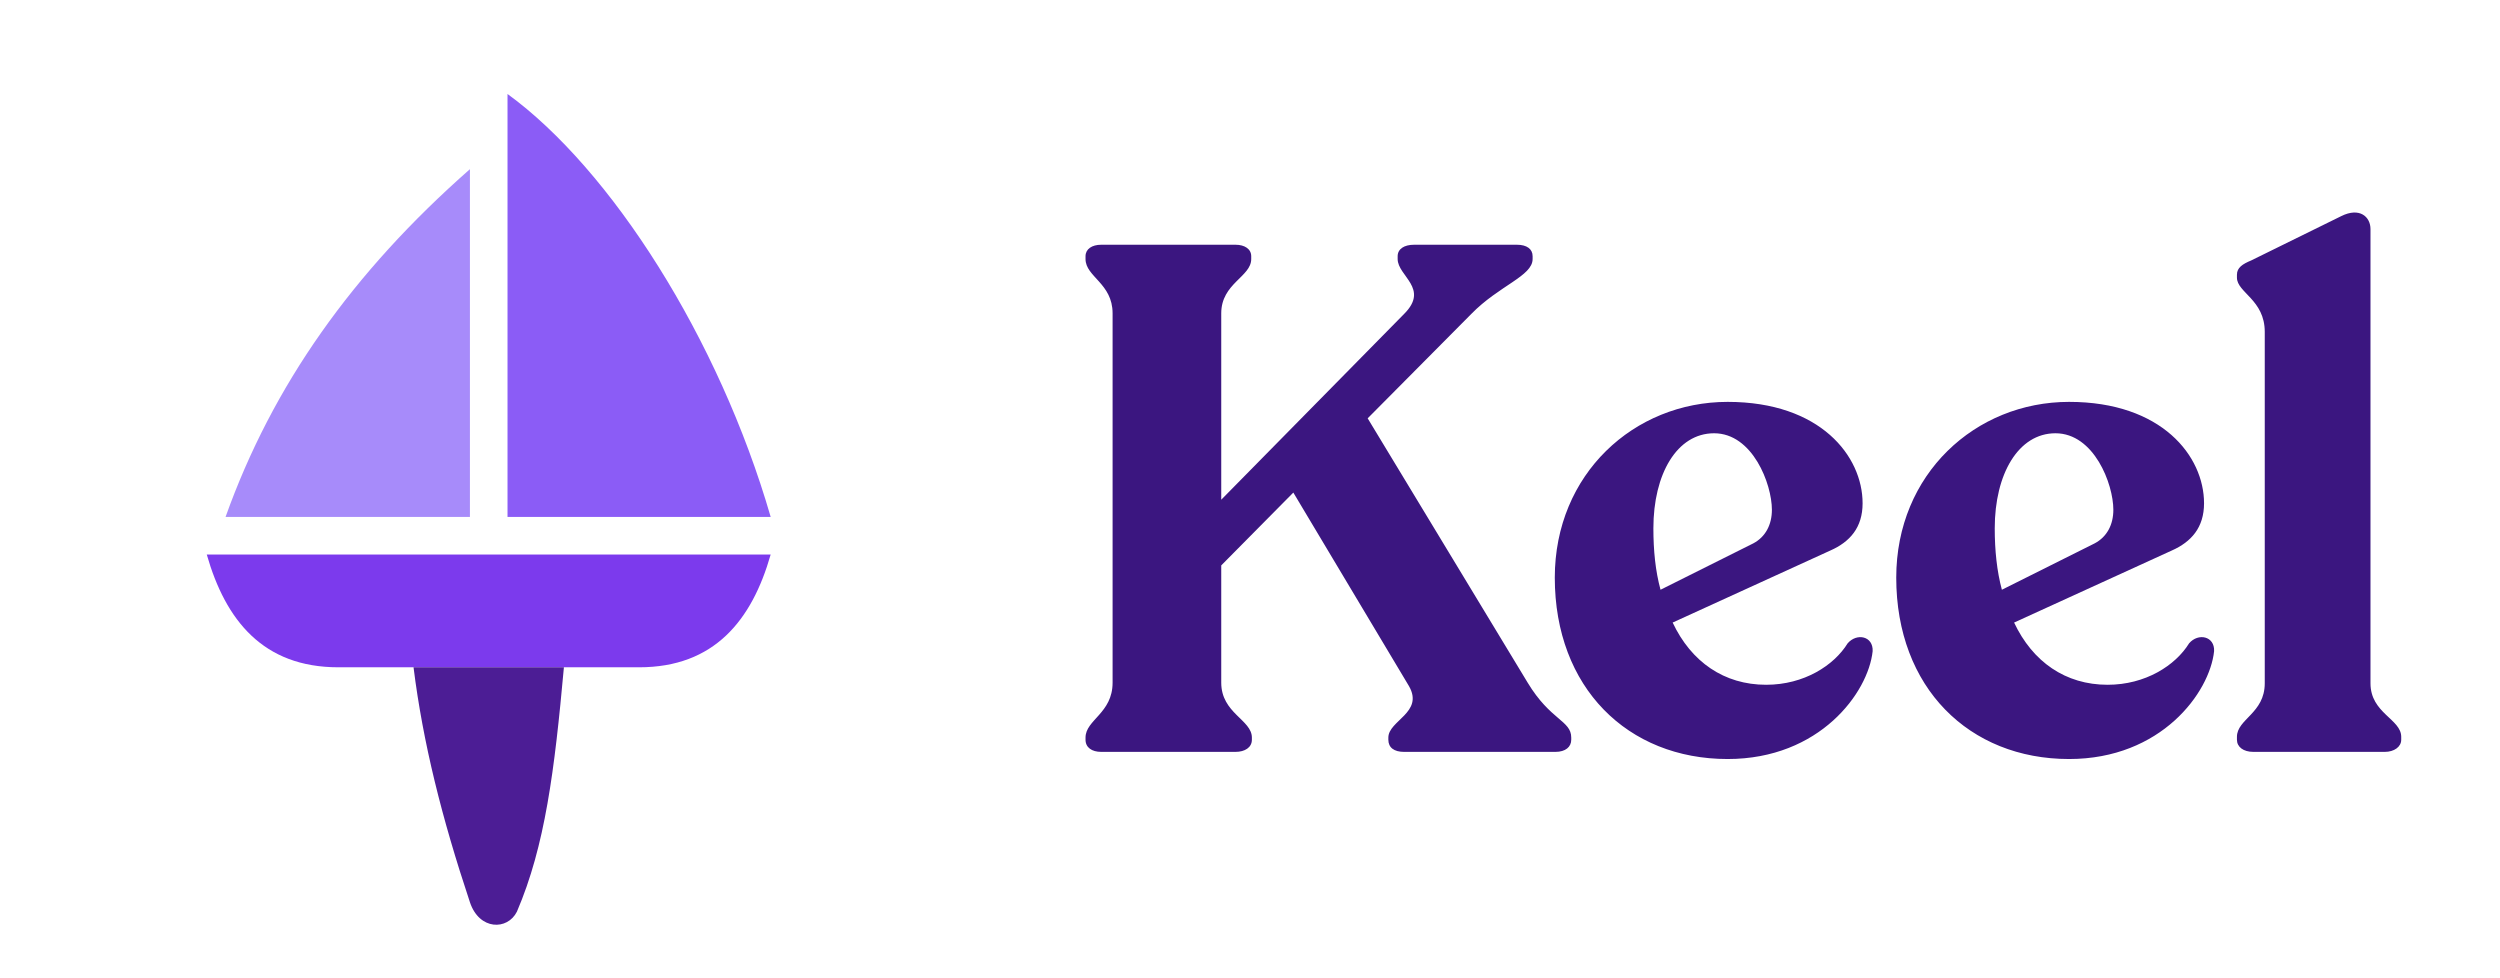
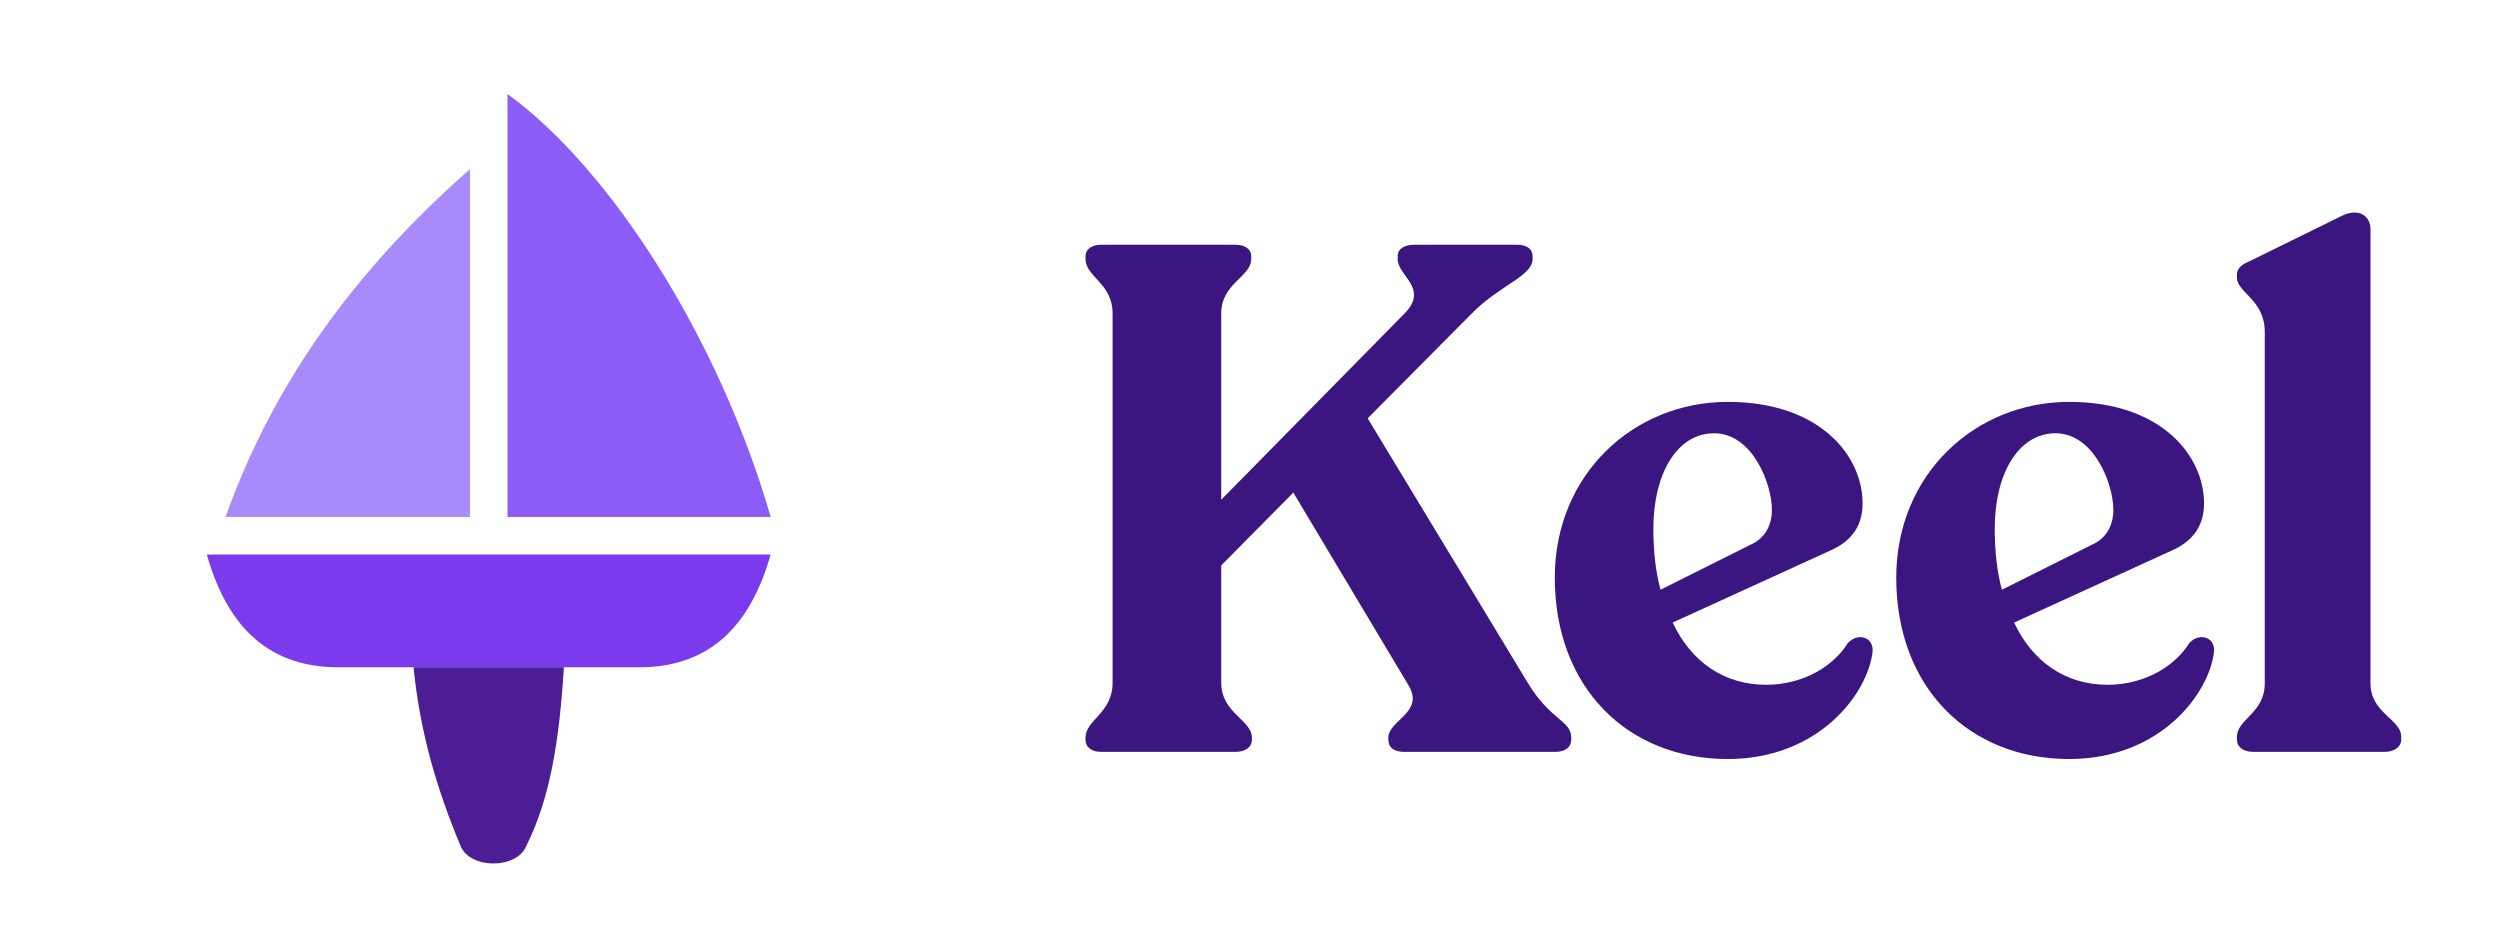
- <svg xmlns="http://www.w3.org/2000/svg" viewBox="0 0 266 104">
+ <svg xmlns="http://www.w3.org/2000/svg" viewBox="0 0 266 100">
  <path d="M54 10 L54 55 L82 55 C76.5 36 65 18 54 10 Z" fill="#8B5CF6" />
  <path d="M50 18 L50 55 L24 55 C29 41 37.5 29 50 18 Z" fill="#A78BFA" />
  <path d="M22 59 L82 59 C80 66 76 71 68 71 L36 71 C28 71 24 66 22 59 Z" fill="#7C3AED" />
-   <path d="M44 71 L60 71 C59 82 58 90 55 97 C54 99 51 99 50 96 C47 87 45 79 44 71 Z" fill="#4C1D95" />
+   <path d="M44 71 L60 71 C59.5 79 58.5 85 56 90 C55 92.5 50 92.5 49 90 C46.5 84 44.7 78 44 71 Z" fill="#4C1D95" />
  <path fill="#3B1680" d="M149.39 33.41 129.94 53.17V33.34C129.94 30.14 133.13 29.46 133.13 27.56V27.26C133.13 26.5 132.44 26.04 131.46 26.04H117.17C116.18 26.04 115.5 26.5 115.5 27.26V27.56C115.5 29.46 118.38 30.14 118.38 33.34V72.63C118.38 75.9 115.5 76.58 115.5 78.48V78.71C115.5 79.54 116.18 80 117.17 80H131.46C132.44 80 133.2 79.54 133.2 78.71V78.48C133.2 76.58 129.94 75.9 129.94 72.63V60.16L137.61 52.41L149.92 73.01C151.52 75.82 147.72 76.66 147.72 78.48V78.71C147.72 79.54 148.33 80 149.39 80H165.5C166.57 80 167.18 79.47 167.18 78.71V78.48C167.18 76.66 164.97 76.66 162.54 72.63L145.52 44.51L156.54 33.41C159.5 30.37 163.07 29.38 163.07 27.56V27.26C163.07 26.5 162.46 26.04 161.4 26.04H150.46C149.39 26.04 148.71 26.5 148.71 27.26V27.56C148.71 29.38 152.13 30.68 149.39 33.41Z M183.82 80.76C193.62 80.76 198.79 73.69 199.25 69.28C199.32 67.69 197.58 67.31 196.59 68.45C195.14 70.8 191.95 72.86 187.92 72.86C183.44 72.86 179.94 70.42 177.97 66.24L194.76 58.57C196.82 57.66 198.18 56.14 198.18 53.55C198.18 48.54 193.7 42.76 183.82 42.76C173.86 42.76 165.43 50.44 165.43 61.46C165.43 73.16 173.18 80.76 183.82 80.76ZM175.92 56.21C175.92 50.44 178.42 46.1 182.38 46.1C186.48 46.1 188.53 51.5 188.53 54.24C188.53 55.83 187.85 57.12 186.56 57.81L176.68 62.75C176.14 60.77 175.92 58.57 175.92 56.21Z M220.15 80.76C229.95 80.76 235.12 73.69 235.58 69.28C235.65 67.69 233.9 67.31 232.92 68.45C231.47 70.8 228.28 72.86 224.25 72.86C219.77 72.86 216.27 70.42 214.3 66.24L231.09 58.57C233.14 57.66 234.51 56.14 234.51 53.55C234.51 48.54 230.03 42.76 220.15 42.76C210.19 42.76 201.76 50.44 201.76 61.46C201.76 73.16 209.51 80.76 220.15 80.76ZM212.24 56.21C212.24 50.44 214.75 46.1 218.7 46.1C222.81 46.1 224.86 51.5 224.86 54.24C224.86 55.83 224.18 57.12 222.88 57.81L213 62.75C212.47 60.77 212.24 58.57 212.24 56.21Z M239.76 80H253.74C254.73 80 255.49 79.47 255.49 78.71V78.4C255.49 76.5 252.22 75.9 252.22 72.7V24.37C252.22 23.08 251.08 22.01 249.1 23L239.53 27.71C238.62 28.09 238.01 28.47 238.01 29.23V29.54C238.01 31.13 240.97 31.89 240.97 35.31V72.7C240.97 75.9 238.01 76.5 238.01 78.4V78.71C238.01 79.47 238.69 80 239.76 80Z" />
</svg>
